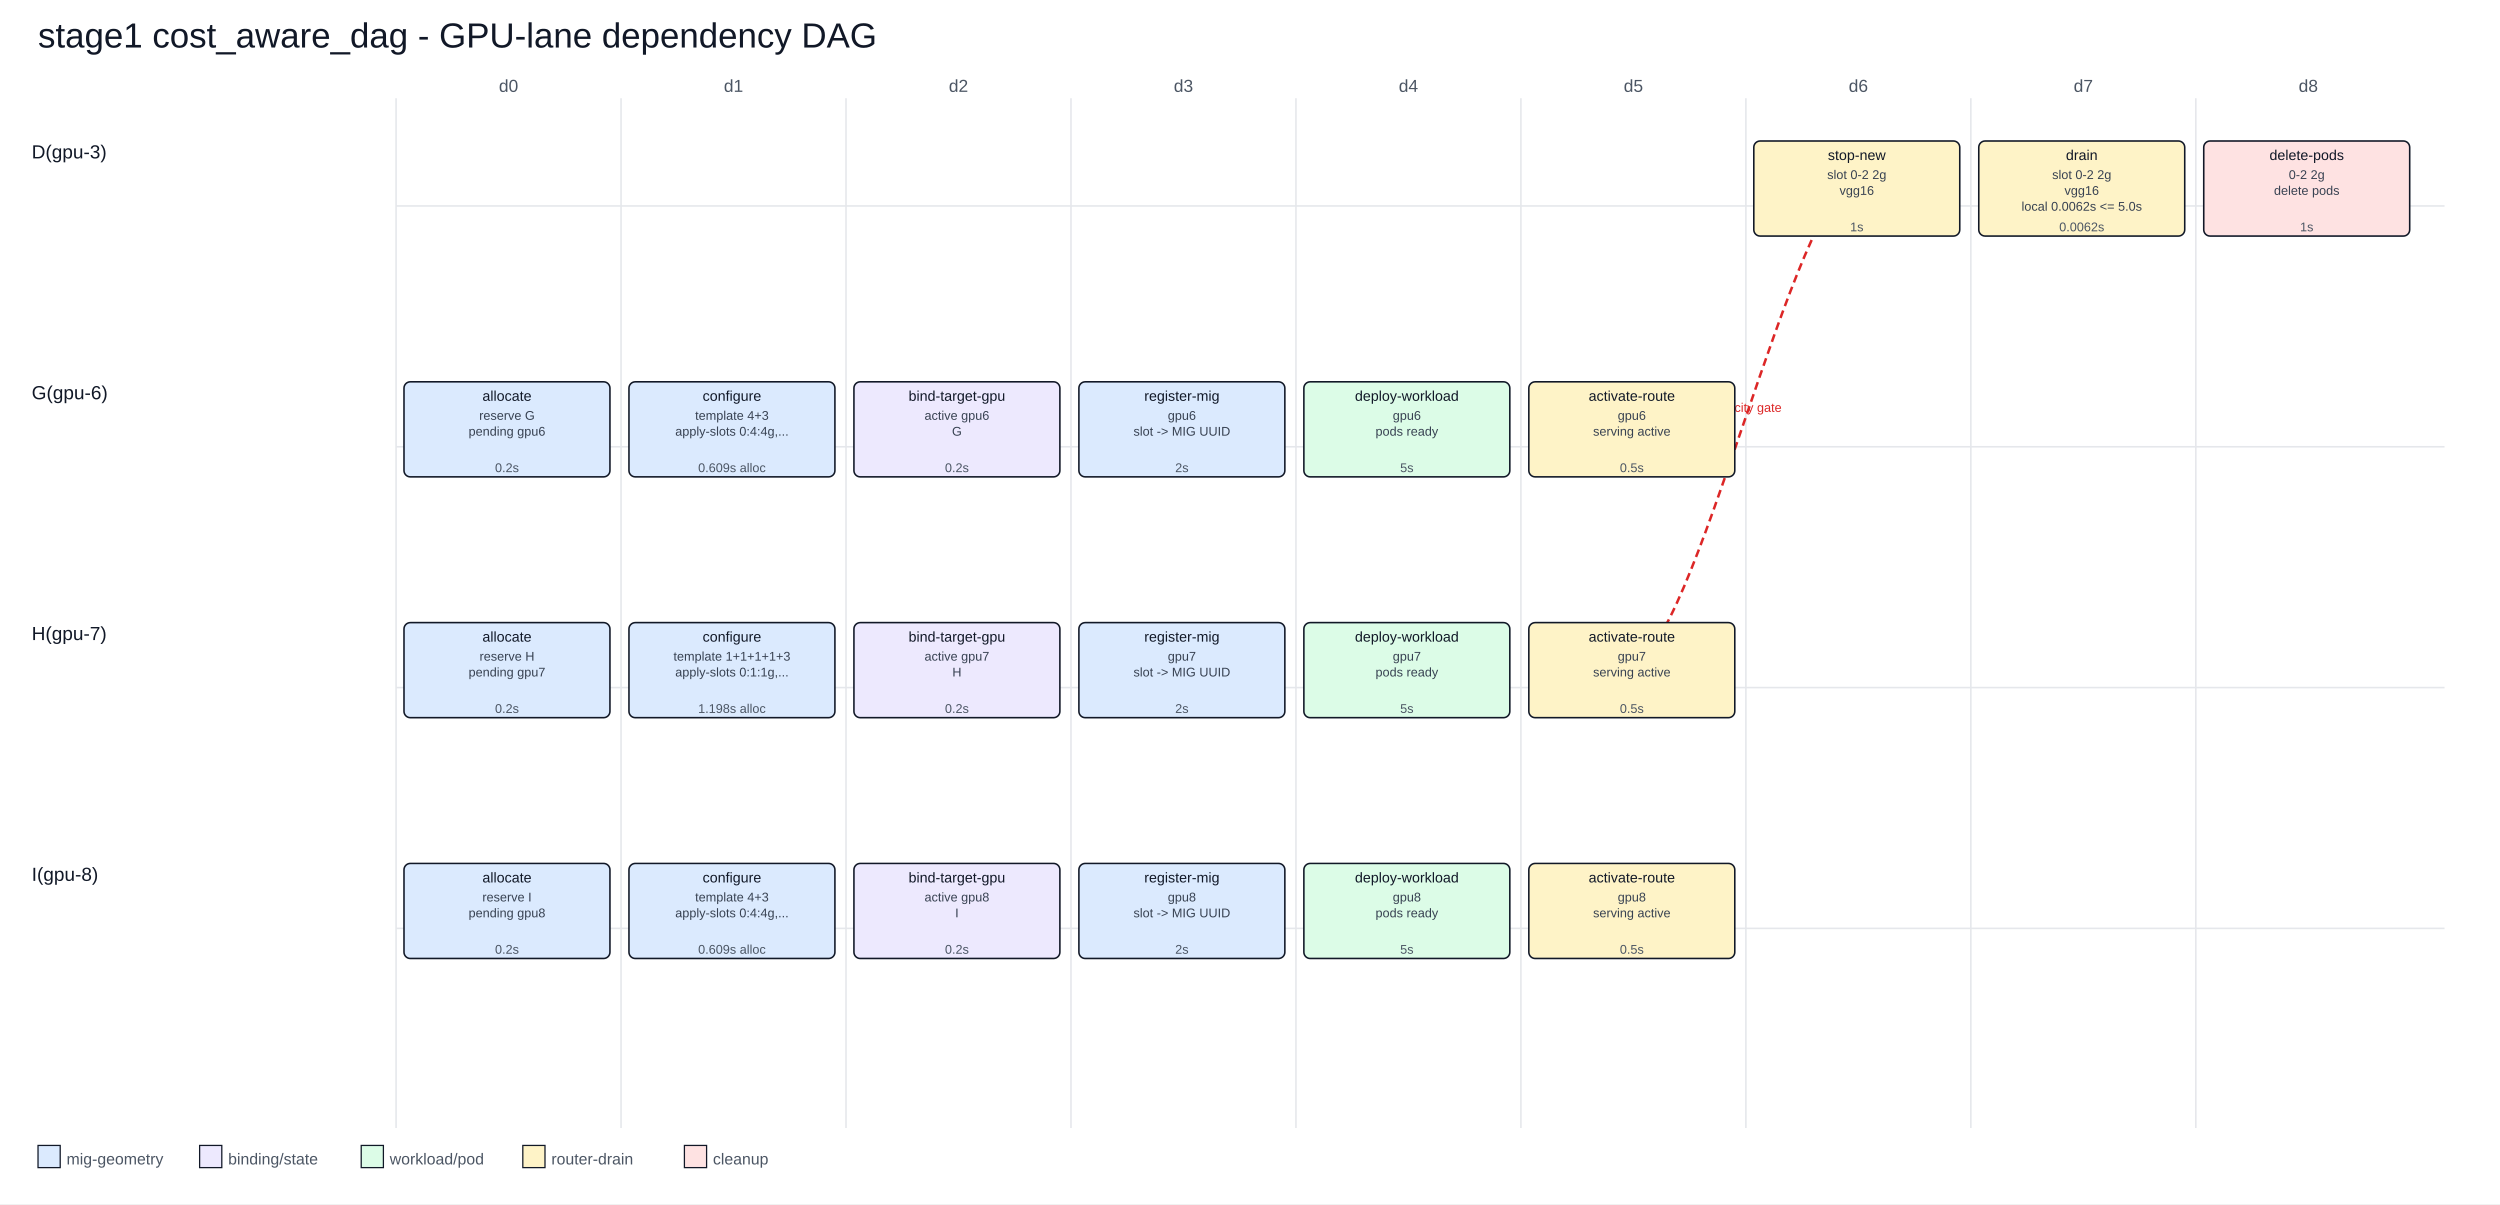
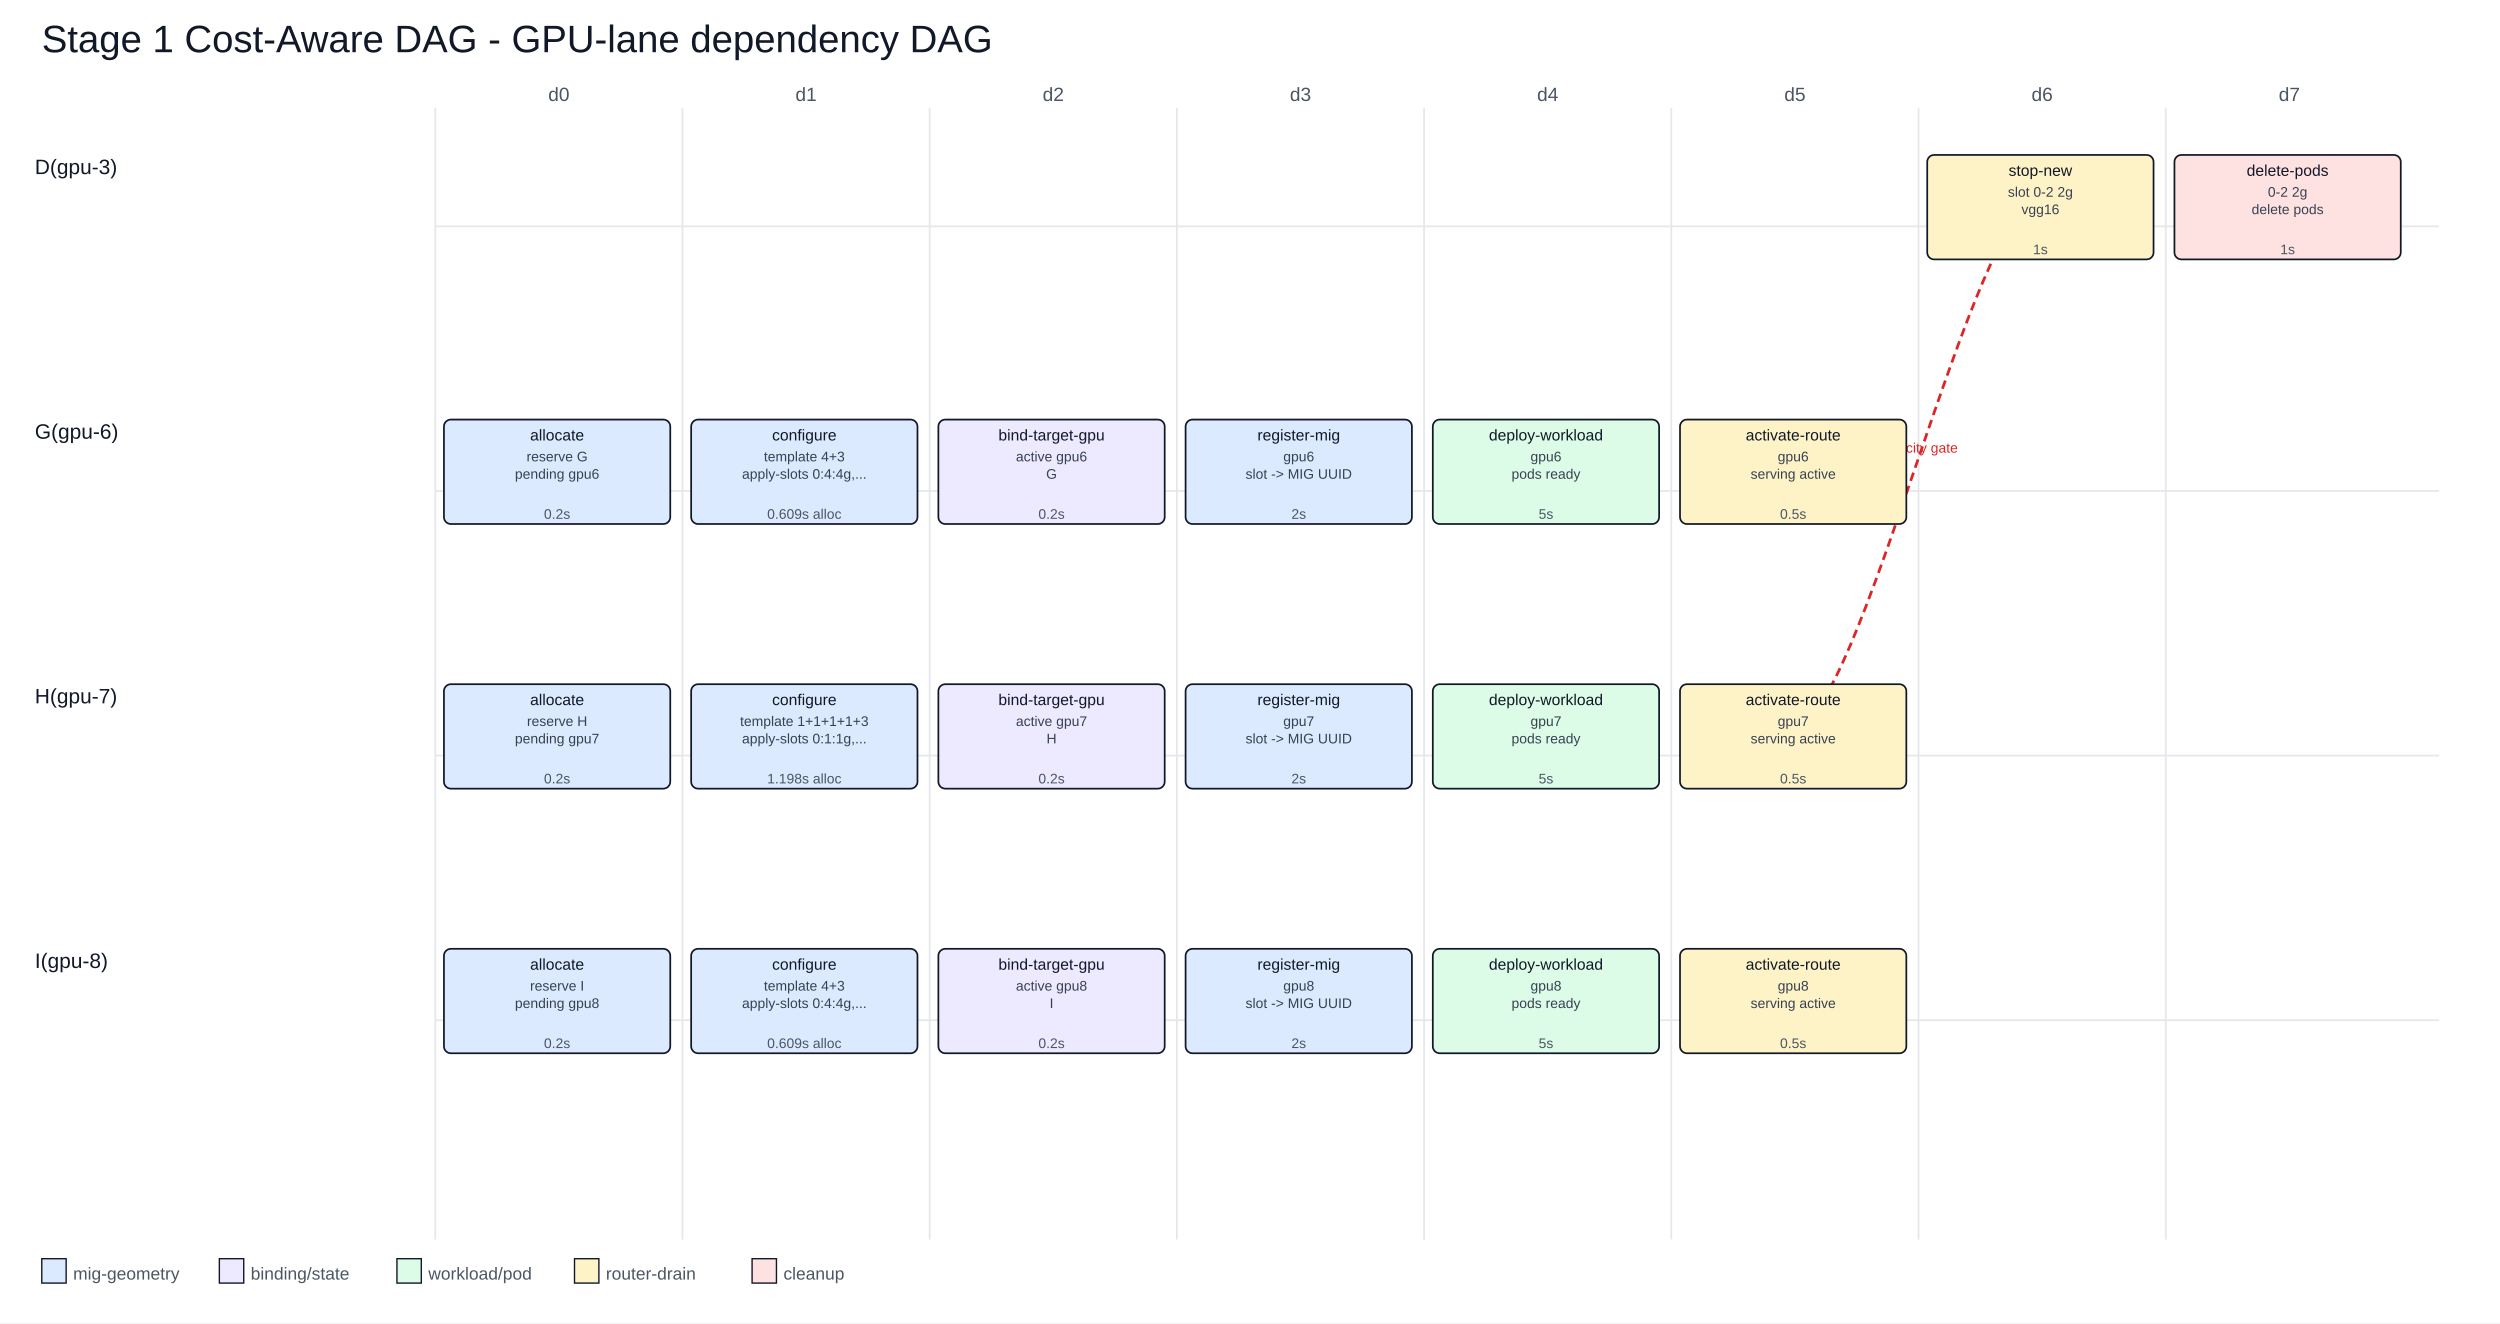
- <svg xmlns="http://www.w3.org/2000/svg" width="1578" height="760" viewBox="0 0 1578 760">
+ <svg xmlns="http://www.w3.org/2000/svg" width="1436" height="760" viewBox="0 0 1436 760">
  <defs>
    <marker id="arrow" markerWidth="8" markerHeight="8" refX="7" refY="3" orient="auto" markerUnits="strokeWidth">
      <path d="M0,0 L0,6 L7,3 z" fill="#9ca3af" />
    </marker>
  </defs>
  <rect x="0" y="0" width="100%" height="100%" fill="#ffffff" />
-   <text x="24.0" y="30.0" text-anchor="start" font-family="Arial, sans-serif" font-size="22" fill="#111827">stage1 cost_aware_dag - GPU-lane dependency DAG</text>
+   <text x="24.0" y="30.0" text-anchor="start" font-family="Arial, sans-serif" font-size="22" fill="#111827">Stage 1 Cost-Aware DAG - GPU-lane dependency DAG</text>
  <line x1="250" y1="62" x2="250" y2="712" stroke="#e5e7eb" stroke-width="1" />
  <text x="321.0" y="58.0" text-anchor="middle" font-family="Arial, sans-serif" font-size="11" fill="#4b5563">d0</text>
  <line x1="392" y1="62" x2="392" y2="712" stroke="#e5e7eb" stroke-width="1" />
  <text x="463.0" y="58.0" text-anchor="middle" font-family="Arial, sans-serif" font-size="11" fill="#4b5563">d1</text>
  <line x1="534" y1="62" x2="534" y2="712" stroke="#e5e7eb" stroke-width="1" />
  <text x="605.0" y="58.0" text-anchor="middle" font-family="Arial, sans-serif" font-size="11" fill="#4b5563">d2</text>
  <line x1="676" y1="62" x2="676" y2="712" stroke="#e5e7eb" stroke-width="1" />
  <text x="747.0" y="58.0" text-anchor="middle" font-family="Arial, sans-serif" font-size="11" fill="#4b5563">d3</text>
  <line x1="818" y1="62" x2="818" y2="712" stroke="#e5e7eb" stroke-width="1" />
  <text x="889.0" y="58.0" text-anchor="middle" font-family="Arial, sans-serif" font-size="11" fill="#4b5563">d4</text>
  <line x1="960" y1="62" x2="960" y2="712" stroke="#e5e7eb" stroke-width="1" />
  <text x="1031.0" y="58.0" text-anchor="middle" font-family="Arial, sans-serif" font-size="11" fill="#4b5563">d5</text>
  <line x1="1102" y1="62" x2="1102" y2="712" stroke="#e5e7eb" stroke-width="1" />
  <text x="1173.0" y="58.0" text-anchor="middle" font-family="Arial, sans-serif" font-size="11" fill="#4b5563">d6</text>
  <line x1="1244" y1="62" x2="1244" y2="712" stroke="#e5e7eb" stroke-width="1" />
  <text x="1315.0" y="58.0" text-anchor="middle" font-family="Arial, sans-serif" font-size="11" fill="#4b5563">d7</text>
-   <line x1="1386" y1="62" x2="1386" y2="712" stroke="#e5e7eb" stroke-width="1" />
-   <text x="1457.0" y="58.0" text-anchor="middle" font-family="Arial, sans-serif" font-size="11" fill="#4b5563">d8</text>
  <text x="20.0" y="100.0" text-anchor="start" font-family="Arial, sans-serif" font-size="12" fill="#111827">D(gpu-3)</text>
-   <line x1="250" y1="130" x2="1543" y2="130" stroke="#e5e7eb" stroke-width="1" />
+   <line x1="250" y1="130" x2="1401" y2="130" stroke="#e5e7eb" stroke-width="1" />
  <text x="20.0" y="252.0" text-anchor="start" font-family="Arial, sans-serif" font-size="12" fill="#111827">G(gpu-6)</text>
-   <line x1="250" y1="282" x2="1543" y2="282" stroke="#e5e7eb" stroke-width="1" />
+   <line x1="250" y1="282" x2="1401" y2="282" stroke="#e5e7eb" stroke-width="1" />
  <text x="20.0" y="404.0" text-anchor="start" font-family="Arial, sans-serif" font-size="12" fill="#111827">H(gpu-7)</text>
-   <line x1="250" y1="434" x2="1543" y2="434" stroke="#e5e7eb" stroke-width="1" />
+   <line x1="250" y1="434" x2="1401" y2="434" stroke="#e5e7eb" stroke-width="1" />
  <text x="20.0" y="556.0" text-anchor="start" font-family="Arial, sans-serif" font-size="12" fill="#111827">I(gpu-8)</text>
-   <line x1="250" y1="586" x2="1543" y2="586" stroke="#e5e7eb" stroke-width="1" />
+   <line x1="250" y1="586" x2="1401" y2="586" stroke="#e5e7eb" stroke-width="1" />
  <path d="M1030.0,418.0 C1068.0,418.0 1134.0,114.0 1172.0,114.0" fill="none" stroke="#dc2626" stroke-width="1.6" stroke-dasharray="5 3" marker-end="url(#arrow)" />
  <text x="1101.0" y="260.0" text-anchor="middle" font-family="Arial, sans-serif" font-size="8" fill="#dc2626">capacity gate</text>
  <rect x="255" y="241" width="130.0" height="60" rx="4" fill="#dbeafe" stroke="#111827" stroke-width="1" />
  <text x="320.0" y="253.0" text-anchor="middle" font-family="Arial, sans-serif" font-size="9" fill="#111827">allocate</text>
  <text x="320.0" y="265.0" text-anchor="middle" font-family="Arial, sans-serif" font-size="8" fill="#374151">reserve G</text>
  <text x="320.0" y="275.0" text-anchor="middle" font-family="Arial, sans-serif" font-size="8" fill="#374151">pending gpu6</text>
  <text x="320.0" y="298.0" text-anchor="middle" font-family="Arial, sans-serif" font-size="8" fill="#4b5563">0.2s</text>
  <rect x="255" y="393" width="130.0" height="60" rx="4" fill="#dbeafe" stroke="#111827" stroke-width="1" />
  <text x="320.0" y="405.0" text-anchor="middle" font-family="Arial, sans-serif" font-size="9" fill="#111827">allocate</text>
  <text x="320.0" y="417.0" text-anchor="middle" font-family="Arial, sans-serif" font-size="8" fill="#374151">reserve H</text>
  <text x="320.0" y="427.0" text-anchor="middle" font-family="Arial, sans-serif" font-size="8" fill="#374151">pending gpu7</text>
  <text x="320.0" y="450.0" text-anchor="middle" font-family="Arial, sans-serif" font-size="8" fill="#4b5563">0.2s</text>
  <rect x="255" y="545" width="130.0" height="60" rx="4" fill="#dbeafe" stroke="#111827" stroke-width="1" />
  <text x="320.0" y="557.0" text-anchor="middle" font-family="Arial, sans-serif" font-size="9" fill="#111827">allocate</text>
  <text x="320.0" y="569.0" text-anchor="middle" font-family="Arial, sans-serif" font-size="8" fill="#374151">reserve I</text>
  <text x="320.0" y="579.0" text-anchor="middle" font-family="Arial, sans-serif" font-size="8" fill="#374151">pending gpu8</text>
  <text x="320.0" y="602.0" text-anchor="middle" font-family="Arial, sans-serif" font-size="8" fill="#4b5563">0.2s</text>
  <rect x="397" y="241" width="130.0" height="60" rx="4" fill="#dbeafe" stroke="#111827" stroke-width="1" />
  <text x="462.0" y="253.0" text-anchor="middle" font-family="Arial, sans-serif" font-size="9" fill="#111827">configure</text>
  <text x="462.0" y="265.0" text-anchor="middle" font-family="Arial, sans-serif" font-size="8" fill="#374151">template 4+3</text>
  <text x="462.0" y="275.0" text-anchor="middle" font-family="Arial, sans-serif" font-size="8" fill="#374151">apply-slots 0:4:4g,...</text>
  <text x="462.0" y="298.0" text-anchor="middle" font-family="Arial, sans-serif" font-size="8" fill="#4b5563">0.609s alloc</text>
  <rect x="397" y="393" width="130.0" height="60" rx="4" fill="#dbeafe" stroke="#111827" stroke-width="1" />
  <text x="462.0" y="405.0" text-anchor="middle" font-family="Arial, sans-serif" font-size="9" fill="#111827">configure</text>
  <text x="462.0" y="417.0" text-anchor="middle" font-family="Arial, sans-serif" font-size="8" fill="#374151">template 1+1+1+1+3</text>
  <text x="462.0" y="427.0" text-anchor="middle" font-family="Arial, sans-serif" font-size="8" fill="#374151">apply-slots 0:1:1g,...</text>
  <text x="462.0" y="450.0" text-anchor="middle" font-family="Arial, sans-serif" font-size="8" fill="#4b5563">1.198s alloc</text>
  <rect x="397" y="545" width="130.0" height="60" rx="4" fill="#dbeafe" stroke="#111827" stroke-width="1" />
  <text x="462.0" y="557.0" text-anchor="middle" font-family="Arial, sans-serif" font-size="9" fill="#111827">configure</text>
  <text x="462.0" y="569.0" text-anchor="middle" font-family="Arial, sans-serif" font-size="8" fill="#374151">template 4+3</text>
  <text x="462.0" y="579.0" text-anchor="middle" font-family="Arial, sans-serif" font-size="8" fill="#374151">apply-slots 0:4:4g,...</text>
  <text x="462.0" y="602.0" text-anchor="middle" font-family="Arial, sans-serif" font-size="8" fill="#4b5563">0.609s alloc</text>
  <rect x="539" y="241" width="130.0" height="60" rx="4" fill="#ede9fe" stroke="#111827" stroke-width="1" />
  <text x="604.0" y="253.0" text-anchor="middle" font-family="Arial, sans-serif" font-size="9" fill="#111827">bind-target-gpu</text>
  <text x="604.0" y="265.0" text-anchor="middle" font-family="Arial, sans-serif" font-size="8" fill="#374151">active gpu6</text>
  <text x="604.0" y="275.0" text-anchor="middle" font-family="Arial, sans-serif" font-size="8" fill="#374151">G</text>
  <text x="604.0" y="298.0" text-anchor="middle" font-family="Arial, sans-serif" font-size="8" fill="#4b5563">0.2s</text>
  <rect x="539" y="393" width="130.0" height="60" rx="4" fill="#ede9fe" stroke="#111827" stroke-width="1" />
  <text x="604.0" y="405.0" text-anchor="middle" font-family="Arial, sans-serif" font-size="9" fill="#111827">bind-target-gpu</text>
  <text x="604.0" y="417.0" text-anchor="middle" font-family="Arial, sans-serif" font-size="8" fill="#374151">active gpu7</text>
  <text x="604.0" y="427.0" text-anchor="middle" font-family="Arial, sans-serif" font-size="8" fill="#374151">H</text>
  <text x="604.0" y="450.0" text-anchor="middle" font-family="Arial, sans-serif" font-size="8" fill="#4b5563">0.2s</text>
  <rect x="539" y="545" width="130.0" height="60" rx="4" fill="#ede9fe" stroke="#111827" stroke-width="1" />
  <text x="604.0" y="557.0" text-anchor="middle" font-family="Arial, sans-serif" font-size="9" fill="#111827">bind-target-gpu</text>
  <text x="604.0" y="569.0" text-anchor="middle" font-family="Arial, sans-serif" font-size="8" fill="#374151">active gpu8</text>
  <text x="604.0" y="579.0" text-anchor="middle" font-family="Arial, sans-serif" font-size="8" fill="#374151">I</text>
  <text x="604.0" y="602.0" text-anchor="middle" font-family="Arial, sans-serif" font-size="8" fill="#4b5563">0.2s</text>
  <rect x="681" y="241" width="130.0" height="60" rx="4" fill="#dbeafe" stroke="#111827" stroke-width="1" />
  <text x="746.0" y="253.0" text-anchor="middle" font-family="Arial, sans-serif" font-size="9" fill="#111827">register-mig</text>
  <text x="746.0" y="265.0" text-anchor="middle" font-family="Arial, sans-serif" font-size="8" fill="#374151">gpu6</text>
  <text x="746.0" y="275.0" text-anchor="middle" font-family="Arial, sans-serif" font-size="8" fill="#374151">slot -&gt; MIG UUID</text>
  <text x="746.0" y="298.0" text-anchor="middle" font-family="Arial, sans-serif" font-size="8" fill="#4b5563">2s</text>
  <rect x="681" y="393" width="130.0" height="60" rx="4" fill="#dbeafe" stroke="#111827" stroke-width="1" />
  <text x="746.0" y="405.0" text-anchor="middle" font-family="Arial, sans-serif" font-size="9" fill="#111827">register-mig</text>
  <text x="746.0" y="417.0" text-anchor="middle" font-family="Arial, sans-serif" font-size="8" fill="#374151">gpu7</text>
  <text x="746.0" y="427.0" text-anchor="middle" font-family="Arial, sans-serif" font-size="8" fill="#374151">slot -&gt; MIG UUID</text>
  <text x="746.0" y="450.0" text-anchor="middle" font-family="Arial, sans-serif" font-size="8" fill="#4b5563">2s</text>
  <rect x="681" y="545" width="130.0" height="60" rx="4" fill="#dbeafe" stroke="#111827" stroke-width="1" />
  <text x="746.0" y="557.0" text-anchor="middle" font-family="Arial, sans-serif" font-size="9" fill="#111827">register-mig</text>
  <text x="746.0" y="569.0" text-anchor="middle" font-family="Arial, sans-serif" font-size="8" fill="#374151">gpu8</text>
  <text x="746.0" y="579.0" text-anchor="middle" font-family="Arial, sans-serif" font-size="8" fill="#374151">slot -&gt; MIG UUID</text>
  <text x="746.0" y="602.0" text-anchor="middle" font-family="Arial, sans-serif" font-size="8" fill="#4b5563">2s</text>
  <rect x="823" y="241" width="130.0" height="60" rx="4" fill="#dcfce7" stroke="#111827" stroke-width="1" />
  <text x="888.0" y="253.0" text-anchor="middle" font-family="Arial, sans-serif" font-size="9" fill="#111827">deploy-workload</text>
  <text x="888.0" y="265.0" text-anchor="middle" font-family="Arial, sans-serif" font-size="8" fill="#374151">gpu6</text>
  <text x="888.0" y="275.0" text-anchor="middle" font-family="Arial, sans-serif" font-size="8" fill="#374151">pods ready</text>
  <text x="888.0" y="298.0" text-anchor="middle" font-family="Arial, sans-serif" font-size="8" fill="#4b5563">5s</text>
  <rect x="823" y="393" width="130.0" height="60" rx="4" fill="#dcfce7" stroke="#111827" stroke-width="1" />
  <text x="888.0" y="405.0" text-anchor="middle" font-family="Arial, sans-serif" font-size="9" fill="#111827">deploy-workload</text>
  <text x="888.0" y="417.0" text-anchor="middle" font-family="Arial, sans-serif" font-size="8" fill="#374151">gpu7</text>
  <text x="888.0" y="427.0" text-anchor="middle" font-family="Arial, sans-serif" font-size="8" fill="#374151">pods ready</text>
  <text x="888.0" y="450.0" text-anchor="middle" font-family="Arial, sans-serif" font-size="8" fill="#4b5563">5s</text>
  <rect x="823" y="545" width="130.0" height="60" rx="4" fill="#dcfce7" stroke="#111827" stroke-width="1" />
  <text x="888.0" y="557.0" text-anchor="middle" font-family="Arial, sans-serif" font-size="9" fill="#111827">deploy-workload</text>
  <text x="888.0" y="569.0" text-anchor="middle" font-family="Arial, sans-serif" font-size="8" fill="#374151">gpu8</text>
  <text x="888.0" y="579.0" text-anchor="middle" font-family="Arial, sans-serif" font-size="8" fill="#374151">pods ready</text>
  <text x="888.0" y="602.0" text-anchor="middle" font-family="Arial, sans-serif" font-size="8" fill="#4b5563">5s</text>
  <rect x="965" y="241" width="130.0" height="60" rx="4" fill="#fef3c7" stroke="#111827" stroke-width="1" />
  <text x="1030.0" y="253.0" text-anchor="middle" font-family="Arial, sans-serif" font-size="9" fill="#111827">activate-route</text>
  <text x="1030.0" y="265.0" text-anchor="middle" font-family="Arial, sans-serif" font-size="8" fill="#374151">gpu6</text>
  <text x="1030.0" y="275.0" text-anchor="middle" font-family="Arial, sans-serif" font-size="8" fill="#374151">serving active</text>
  <text x="1030.0" y="298.0" text-anchor="middle" font-family="Arial, sans-serif" font-size="8" fill="#4b5563">0.5s</text>
  <rect x="965" y="393" width="130.0" height="60" rx="4" fill="#fef3c7" stroke="#111827" stroke-width="1" />
  <text x="1030.0" y="405.0" text-anchor="middle" font-family="Arial, sans-serif" font-size="9" fill="#111827">activate-route</text>
  <text x="1030.0" y="417.0" text-anchor="middle" font-family="Arial, sans-serif" font-size="8" fill="#374151">gpu7</text>
  <text x="1030.0" y="427.0" text-anchor="middle" font-family="Arial, sans-serif" font-size="8" fill="#374151">serving active</text>
  <text x="1030.0" y="450.0" text-anchor="middle" font-family="Arial, sans-serif" font-size="8" fill="#4b5563">0.5s</text>
  <rect x="965" y="545" width="130.0" height="60" rx="4" fill="#fef3c7" stroke="#111827" stroke-width="1" />
  <text x="1030.0" y="557.0" text-anchor="middle" font-family="Arial, sans-serif" font-size="9" fill="#111827">activate-route</text>
  <text x="1030.0" y="569.0" text-anchor="middle" font-family="Arial, sans-serif" font-size="8" fill="#374151">gpu8</text>
  <text x="1030.0" y="579.0" text-anchor="middle" font-family="Arial, sans-serif" font-size="8" fill="#374151">serving active</text>
  <text x="1030.0" y="602.0" text-anchor="middle" font-family="Arial, sans-serif" font-size="8" fill="#4b5563">0.5s</text>
  <rect x="1107" y="89" width="130.0" height="60" rx="4" fill="#fef3c7" stroke="#111827" stroke-width="1" />
  <text x="1172.0" y="101.0" text-anchor="middle" font-family="Arial, sans-serif" font-size="9" fill="#111827">stop-new</text>
  <text x="1172.0" y="113.0" text-anchor="middle" font-family="Arial, sans-serif" font-size="8" fill="#374151">slot 0-2 2g</text>
  <text x="1172.0" y="123.0" text-anchor="middle" font-family="Arial, sans-serif" font-size="8" fill="#374151">vgg16</text>
  <text x="1172.0" y="146.0" text-anchor="middle" font-family="Arial, sans-serif" font-size="8" fill="#4b5563">1s</text>
-   <rect x="1249" y="89" width="130.0" height="60" rx="4" fill="#fef3c7" stroke="#111827" stroke-width="1" />
-   <text x="1314.0" y="101.0" text-anchor="middle" font-family="Arial, sans-serif" font-size="9" fill="#111827">drain</text>
-   <text x="1314.0" y="113.0" text-anchor="middle" font-family="Arial, sans-serif" font-size="8" fill="#374151">slot 0-2 2g</text>
-   <text x="1314.0" y="123.0" text-anchor="middle" font-family="Arial, sans-serif" font-size="8" fill="#374151">vgg16</text>
-   <text x="1314.0" y="133.0" text-anchor="middle" font-family="Arial, sans-serif" font-size="8" fill="#374151">local 0.0062s &lt;= 5.0s</text>
-   <text x="1314.0" y="146.0" text-anchor="middle" font-family="Arial, sans-serif" font-size="8" fill="#4b5563">0.0062s</text>
-   <rect x="1391" y="89" width="130.0" height="60" rx="4" fill="#fee2e2" stroke="#111827" stroke-width="1" />
-   <text x="1456.0" y="101.0" text-anchor="middle" font-family="Arial, sans-serif" font-size="9" fill="#111827">delete-pods</text>
-   <text x="1456.0" y="113.0" text-anchor="middle" font-family="Arial, sans-serif" font-size="8" fill="#374151">0-2 2g</text>
-   <text x="1456.0" y="123.0" text-anchor="middle" font-family="Arial, sans-serif" font-size="8" fill="#374151">delete pods</text>
-   <text x="1456.0" y="146.0" text-anchor="middle" font-family="Arial, sans-serif" font-size="8" fill="#4b5563">1s</text>
+   <rect x="1249" y="89" width="130.0" height="60" rx="4" fill="#fee2e2" stroke="#111827" stroke-width="1" />
+   <text x="1314.0" y="101.0" text-anchor="middle" font-family="Arial, sans-serif" font-size="9" fill="#111827">delete-pods</text>
+   <text x="1314.0" y="113.0" text-anchor="middle" font-family="Arial, sans-serif" font-size="8" fill="#374151">0-2 2g</text>
+   <text x="1314.0" y="123.0" text-anchor="middle" font-family="Arial, sans-serif" font-size="8" fill="#374151">delete pods</text>
+   <text x="1314.0" y="146.0" text-anchor="middle" font-family="Arial, sans-serif" font-size="8" fill="#4b5563">1s</text>
  <rect x="24" y="723" width="14" height="14" fill="#dbeafe" stroke="#111827" stroke-width="0.8" />
  <text x="42.0" y="735.0" text-anchor="start" font-family="Arial, sans-serif" font-size="10" fill="#4b5563">mig-geometry</text>
  <rect x="126" y="723" width="14" height="14" fill="#ede9fe" stroke="#111827" stroke-width="0.8" />
  <text x="144.0" y="735.0" text-anchor="start" font-family="Arial, sans-serif" font-size="10" fill="#4b5563">binding/state</text>
  <rect x="228" y="723" width="14" height="14" fill="#dcfce7" stroke="#111827" stroke-width="0.8" />
  <text x="246.0" y="735.0" text-anchor="start" font-family="Arial, sans-serif" font-size="10" fill="#4b5563">workload/pod</text>
  <rect x="330" y="723" width="14" height="14" fill="#fef3c7" stroke="#111827" stroke-width="0.8" />
  <text x="348.0" y="735.0" text-anchor="start" font-family="Arial, sans-serif" font-size="10" fill="#4b5563">router-drain</text>
  <rect x="432" y="723" width="14" height="14" fill="#fee2e2" stroke="#111827" stroke-width="0.8" />
  <text x="450.0" y="735.0" text-anchor="start" font-family="Arial, sans-serif" font-size="10" fill="#4b5563">cleanup</text>
</svg>
